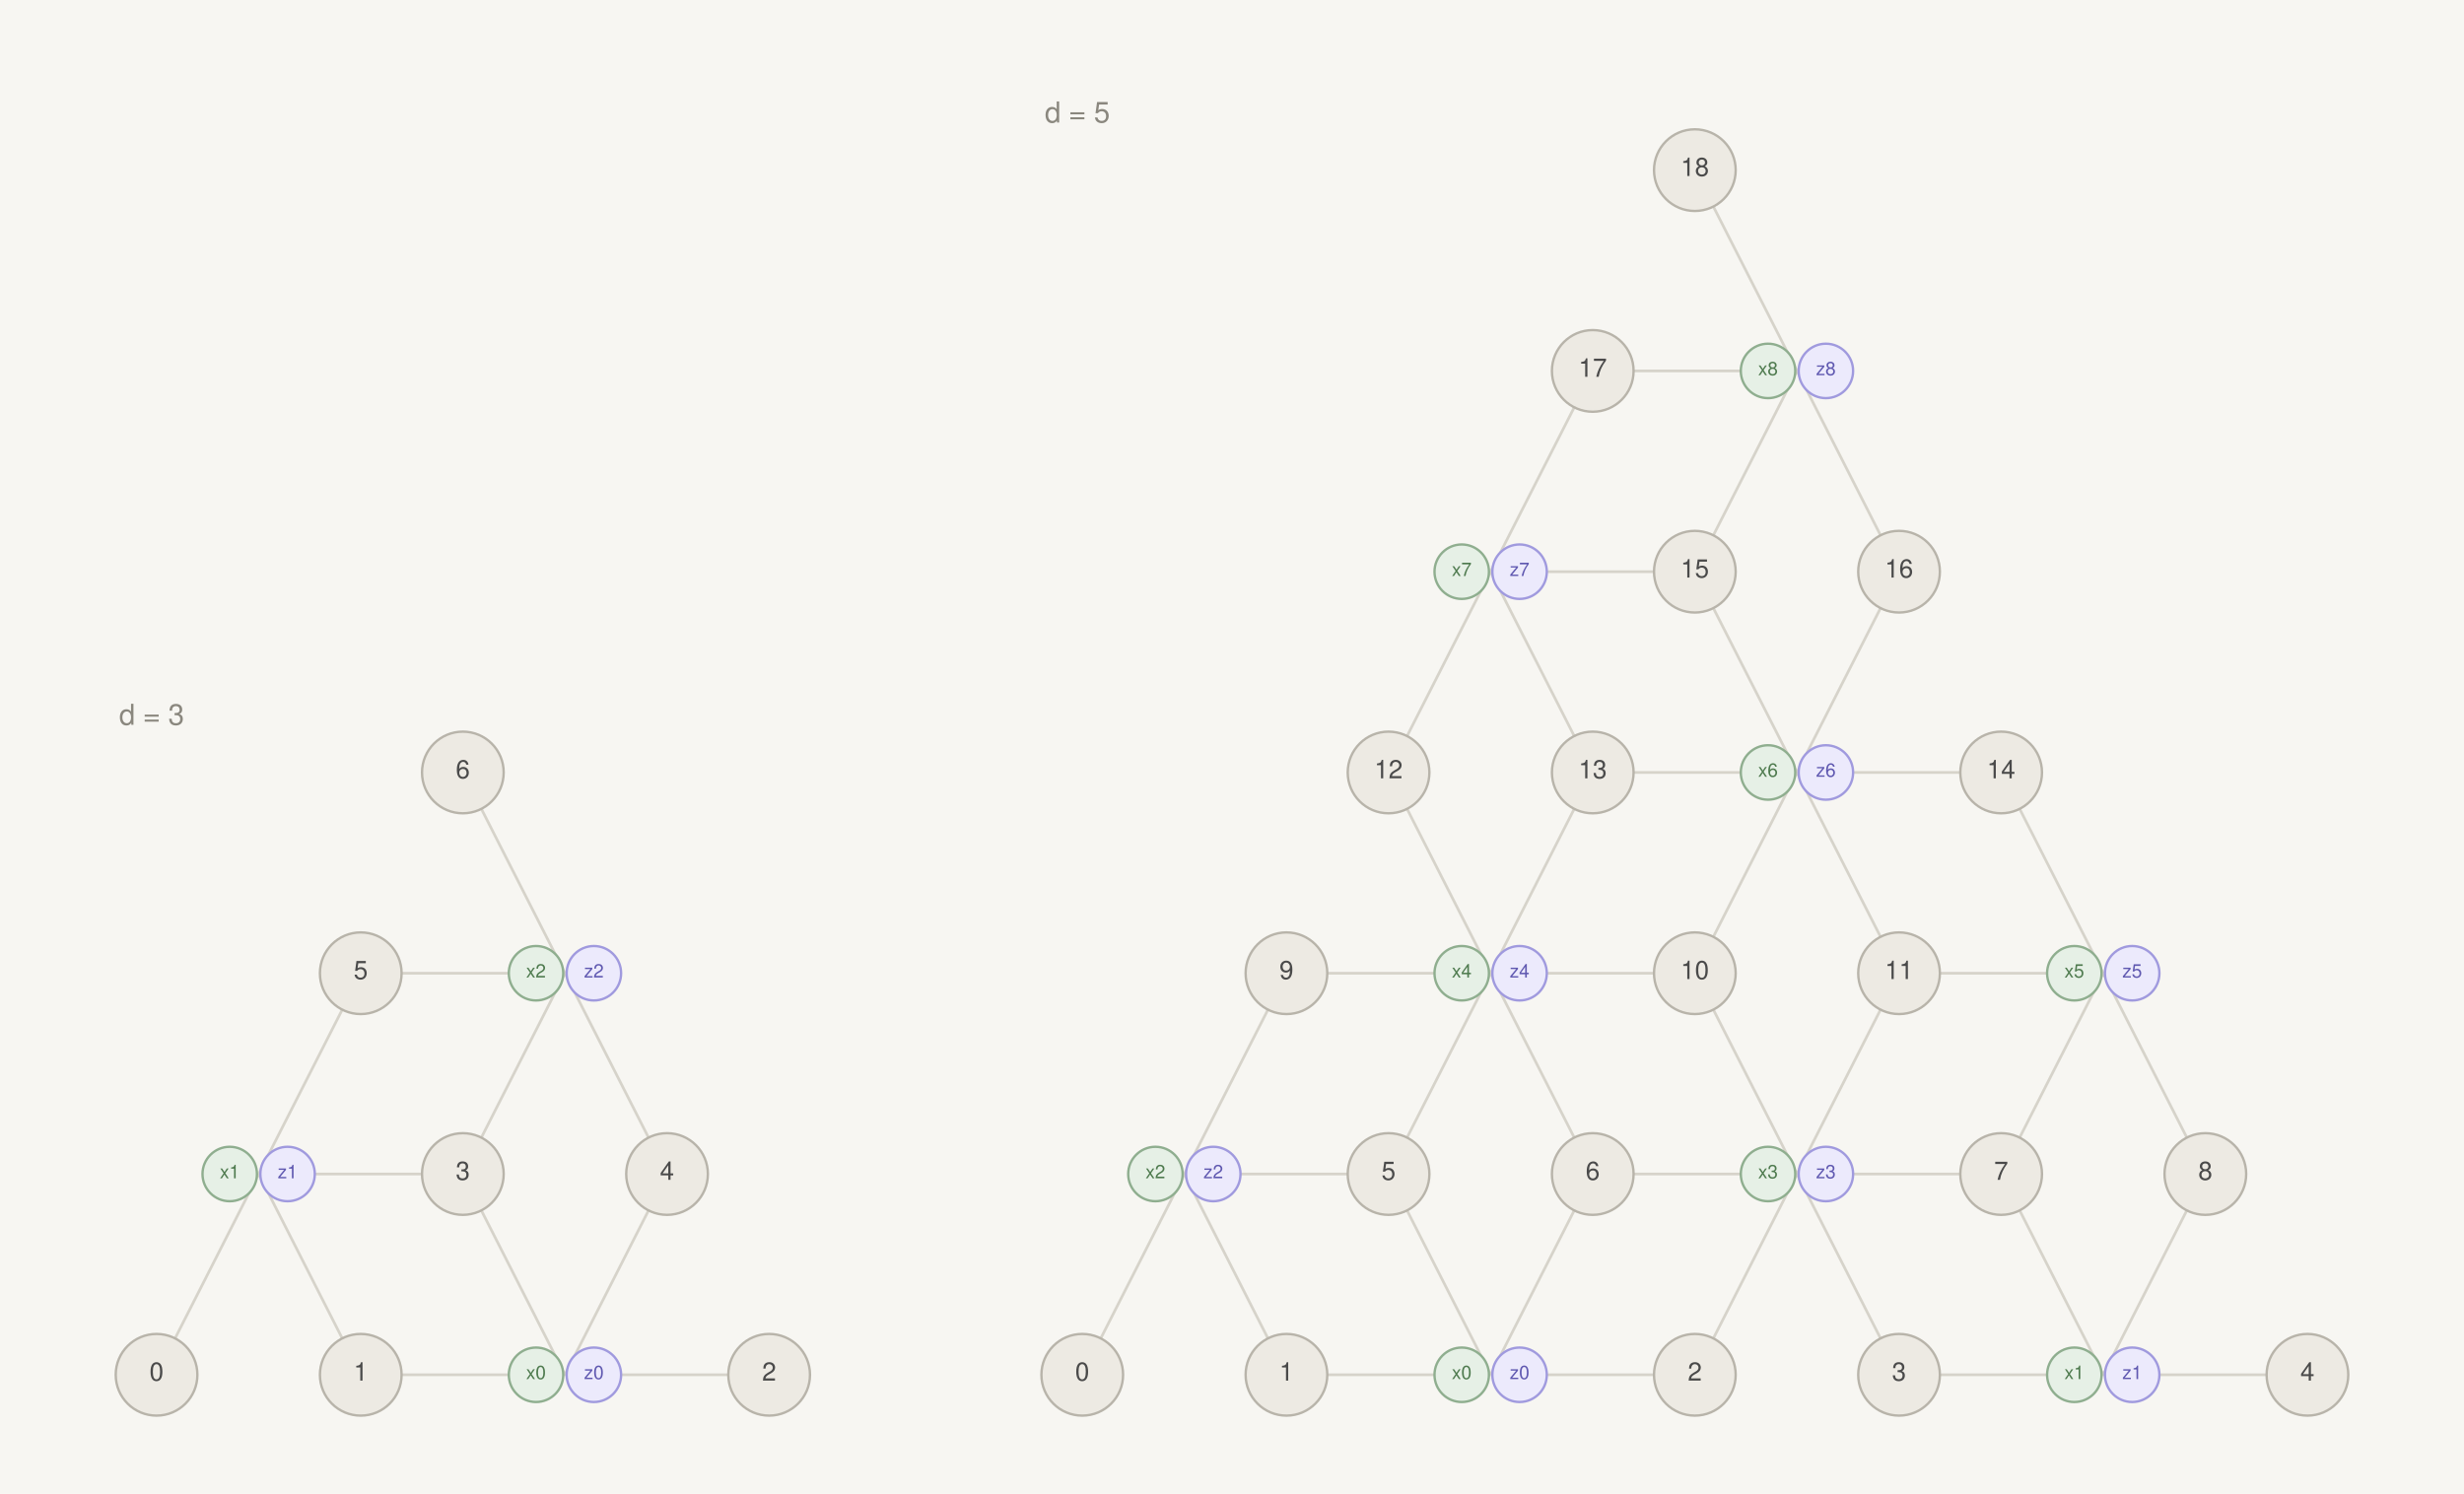
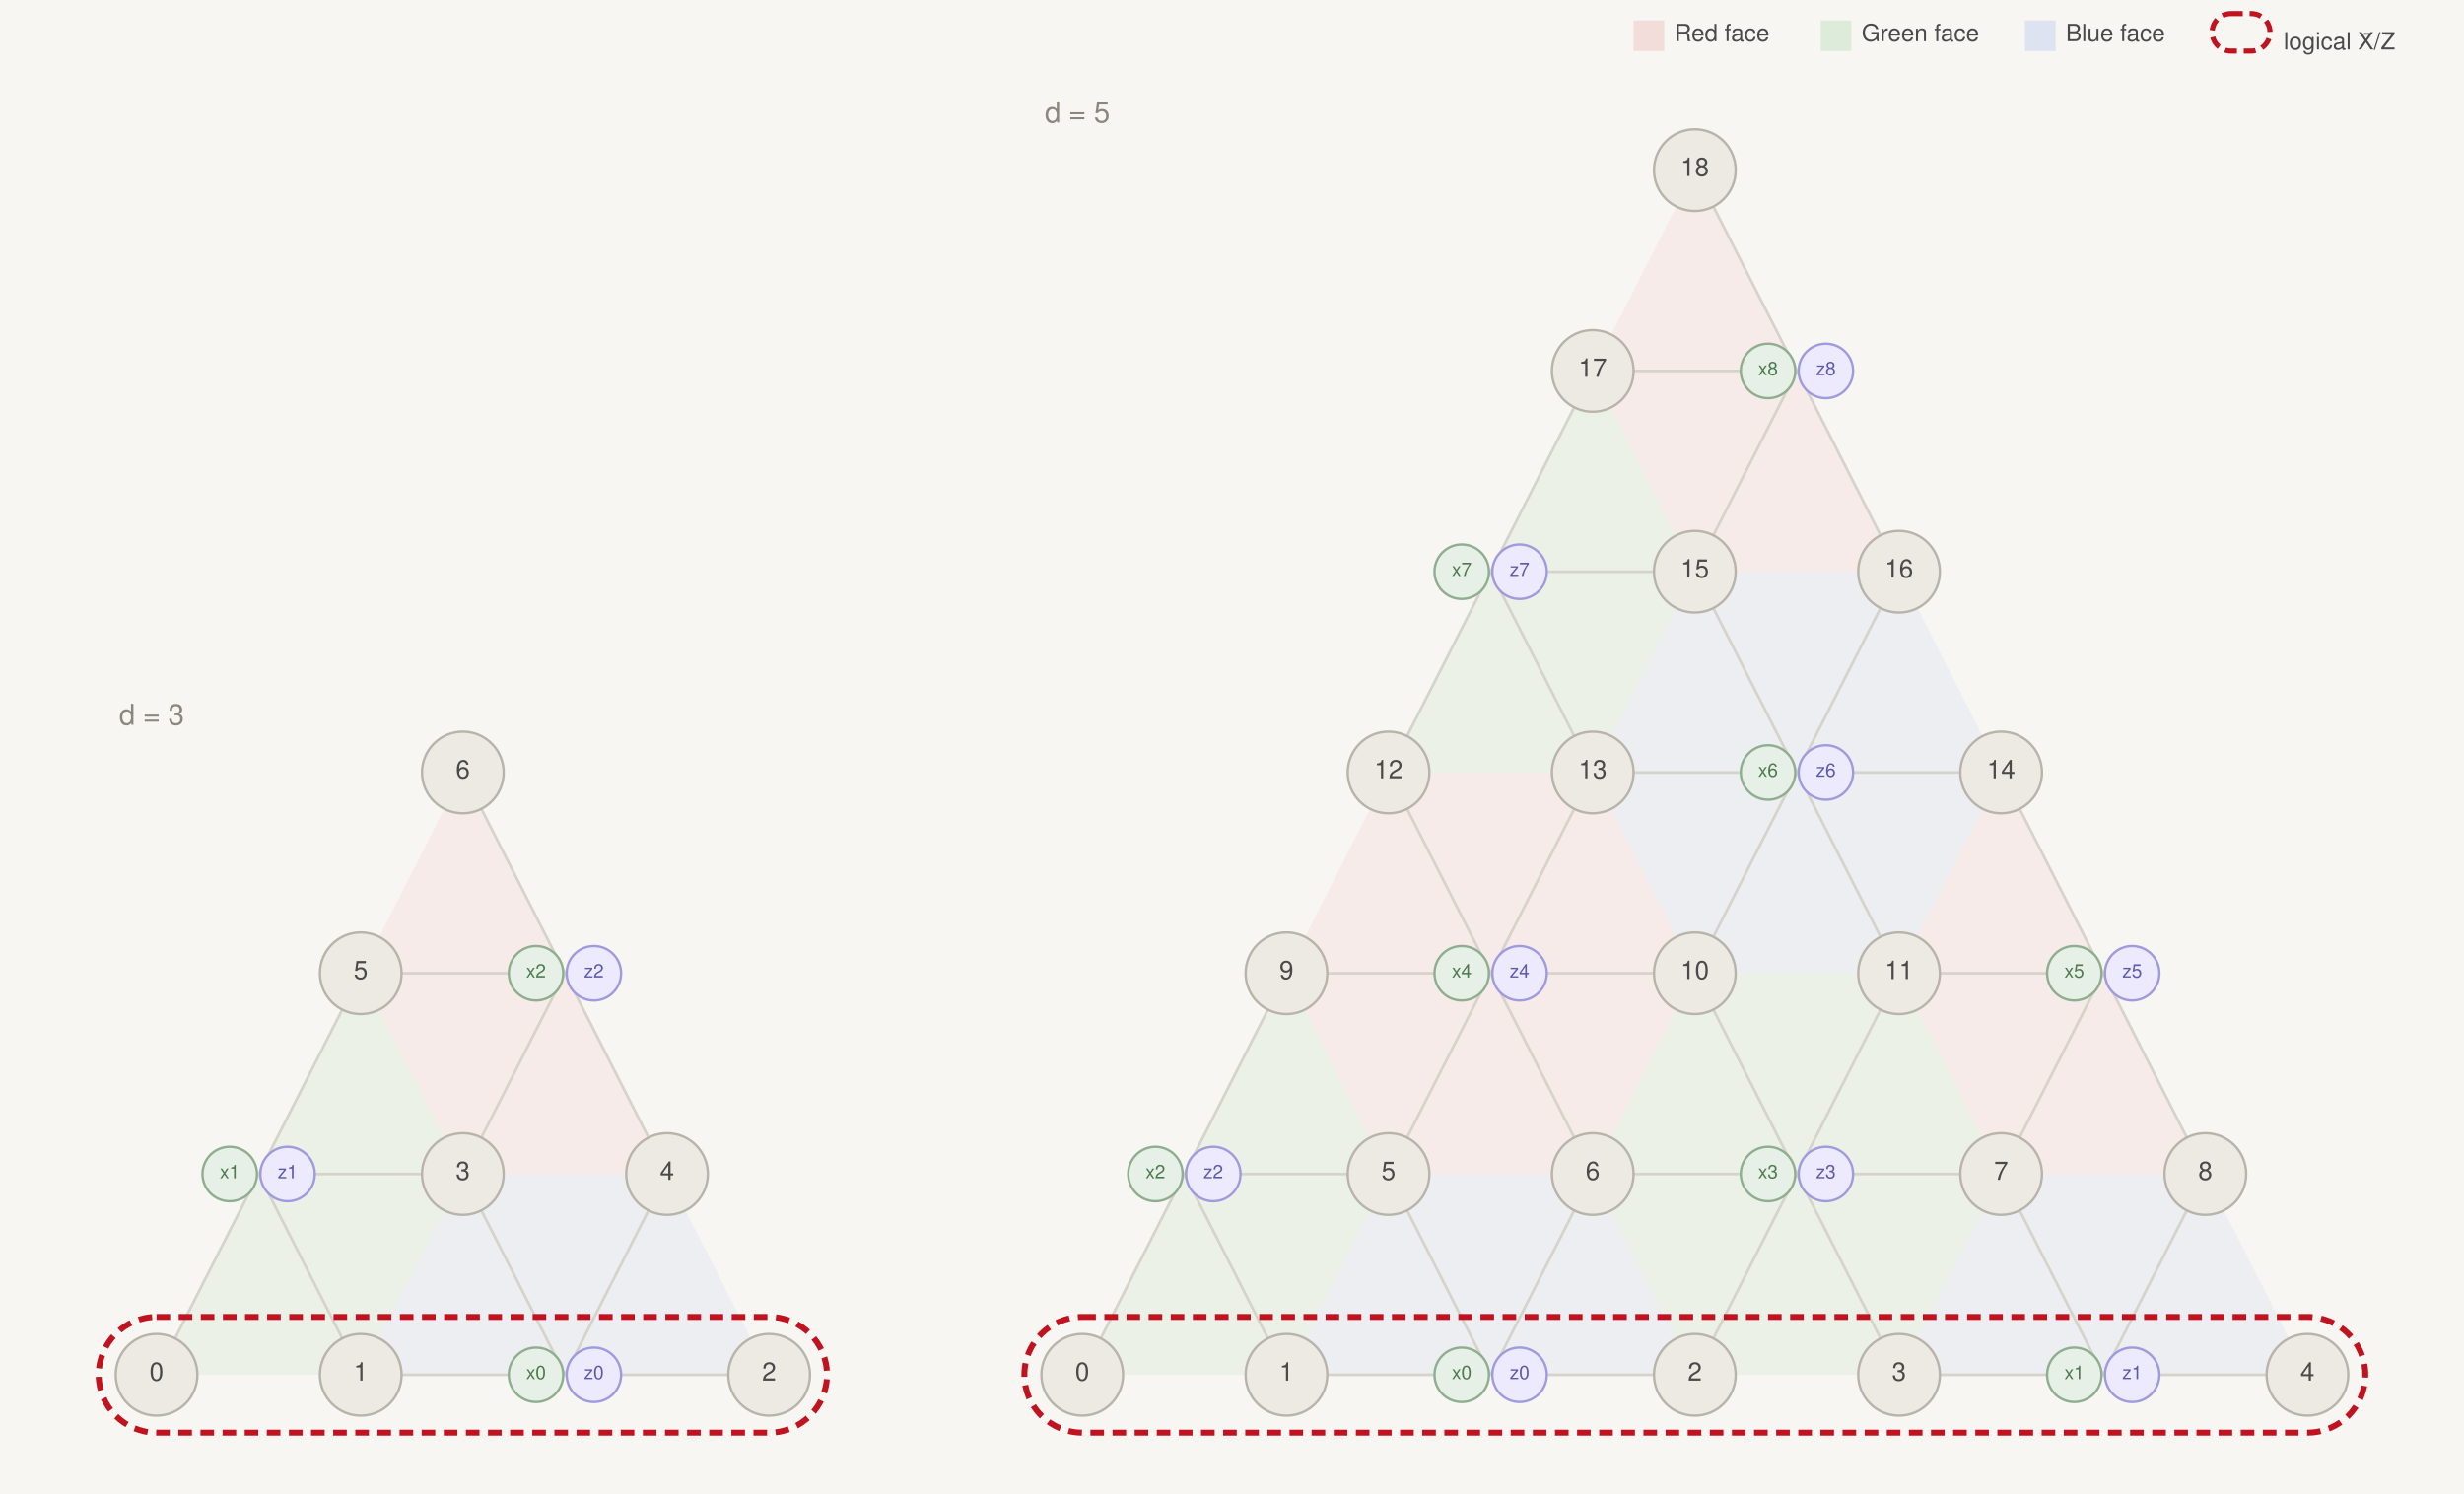
<svg xmlns="http://www.w3.org/2000/svg" width="1448" height="878" viewBox="0 0 1448 878" font-family="Helvetica, Arial, sans-serif">
  <rect width="1448" height="878" fill="#f7f6f2" />
  <text x="70.0" y="426.0" text-anchor="start" font-size="17" fill="#8a877e">d = 3</text>
  <g transform="translate(30,392)">
+     <polygon points="242.0,298.0 362.0,298.0 422.0,416.0 182.0,416.0" fill="#c4d1f0" fill-opacity="0.22" stroke="none" />
+     <polygon points="182.0,180.0 242.0,298.0 182.0,416.0 62.0,416.0" fill="#c4e0c4" fill-opacity="0.22" stroke="none" />
+     <polygon points="182.0,180.0 242.0,62.0 362.0,298.0 242.0,298.0" fill="#f0c4c4" fill-opacity="0.22" stroke="none" />
    <line x1="302.0" y1="416.0" x2="182.0" y2="416.0" stroke="#d6d3ca" stroke-width="1.6" />
    <line x1="302.0" y1="416.0" x2="422.0" y2="416.0" stroke="#d6d3ca" stroke-width="1.6" />
    <line x1="302.0" y1="416.0" x2="242.0" y2="298.0" stroke="#d6d3ca" stroke-width="1.6" />
    <line x1="302.0" y1="416.0" x2="362.0" y2="298.0" stroke="#d6d3ca" stroke-width="1.6" />
    <line x1="122.0" y1="298.0" x2="242.0" y2="298.0" stroke="#d6d3ca" stroke-width="1.6" />
    <line x1="122.0" y1="298.0" x2="62.0" y2="416.0" stroke="#d6d3ca" stroke-width="1.6" />
    <line x1="122.0" y1="298.0" x2="182.0" y2="416.0" stroke="#d6d3ca" stroke-width="1.6" />
    <line x1="122.0" y1="298.0" x2="182.0" y2="180.0" stroke="#d6d3ca" stroke-width="1.6" />
    <line x1="302.0" y1="180.0" x2="182.0" y2="180.0" stroke="#d6d3ca" stroke-width="1.6" />
    <line x1="302.0" y1="180.0" x2="242.0" y2="298.0" stroke="#d6d3ca" stroke-width="1.6" />
    <line x1="302.0" y1="180.0" x2="362.0" y2="298.0" stroke="#d6d3ca" stroke-width="1.6" />
    <line x1="302.0" y1="180.0" x2="242.0" y2="62.0" stroke="#d6d3ca" stroke-width="1.6" />
    <circle cx="62.0" cy="416.0" r="24" fill="#edeae3" stroke="#b8b4aa" stroke-width="1.4" />
    <text x="62.0" y="416.0" text-anchor="middle" dominant-baseline="central" font-size="15" fill="#4a4a4a">0</text>
    <circle cx="182.0" cy="416.0" r="24" fill="#edeae3" stroke="#b8b4aa" stroke-width="1.4" />
    <text x="182.0" y="416.0" text-anchor="middle" dominant-baseline="central" font-size="15" fill="#4a4a4a">1</text>
    <circle cx="422.0" cy="416.0" r="24" fill="#edeae3" stroke="#b8b4aa" stroke-width="1.4" />
    <text x="422.0" y="416.0" text-anchor="middle" dominant-baseline="central" font-size="15" fill="#4a4a4a">2</text>
    <circle cx="242.0" cy="298.0" r="24" fill="#edeae3" stroke="#b8b4aa" stroke-width="1.4" />
    <text x="242.0" y="298.0" text-anchor="middle" dominant-baseline="central" font-size="15" fill="#4a4a4a">3</text>
    <circle cx="362.0" cy="298.0" r="24" fill="#edeae3" stroke="#b8b4aa" stroke-width="1.4" />
    <text x="362.0" y="298.0" text-anchor="middle" dominant-baseline="central" font-size="15" fill="#4a4a4a">4</text>
    <circle cx="182.0" cy="180.0" r="24" fill="#edeae3" stroke="#b8b4aa" stroke-width="1.4" />
    <text x="182.0" y="180.0" text-anchor="middle" dominant-baseline="central" font-size="15" fill="#4a4a4a">5</text>
    <circle cx="242.0" cy="62.0" r="24" fill="#edeae3" stroke="#b8b4aa" stroke-width="1.4" />
    <text x="242.0" y="62.0" text-anchor="middle" dominant-baseline="central" font-size="15" fill="#4a4a4a">6</text>
    <circle cx="285.0" cy="416.0" r="16" fill="#e6f0e6" stroke="#8fae8f" stroke-width="1.4" />
    <text x="285.0" y="416.0" text-anchor="middle" dominant-baseline="central" font-size="11" fill="#4e7a4e">x0</text>
    <circle cx="319.0" cy="416.0" r="16" fill="#eceafc" stroke="#a09ade" stroke-width="1.4" />
    <text x="319.0" y="416.0" text-anchor="middle" dominant-baseline="central" font-size="11" fill="#5f58b0">z0</text>
    <circle cx="105.0" cy="298.0" r="16" fill="#e6f0e6" stroke="#8fae8f" stroke-width="1.4" />
    <text x="105.0" y="298.0" text-anchor="middle" dominant-baseline="central" font-size="11" fill="#4e7a4e">x1</text>
    <circle cx="139.0" cy="298.0" r="16" fill="#eceafc" stroke="#a09ade" stroke-width="1.4" />
    <text x="139.0" y="298.0" text-anchor="middle" dominant-baseline="central" font-size="11" fill="#5f58b0">z1</text>
    <circle cx="285.0" cy="180.0" r="16" fill="#e6f0e6" stroke="#8fae8f" stroke-width="1.4" />
    <text x="285.0" y="180.0" text-anchor="middle" dominant-baseline="central" font-size="11" fill="#4e7a4e">x2</text>
    <circle cx="319.0" cy="180.0" r="16" fill="#eceafc" stroke="#a09ade" stroke-width="1.4" />
    <text x="319.0" y="180.0" text-anchor="middle" dominant-baseline="central" font-size="11" fill="#5f58b0">z2</text>
+     <rect x="28.0" y="382.0" width="428.0" height="68" rx="34" ry="34" fill="none" stroke="#c1121f" stroke-width="3.5" stroke-dasharray="8 5" />
  </g>
  <text x="614.0" y="72.0" text-anchor="start" font-size="17" fill="#8a877e">d = 5</text>
  <g transform="translate(574,38)">
+     <polygon points="242.0,652.0 362.0,652.0 422.0,770.0 182.0,770.0" fill="#c4d1f0" fill-opacity="0.22" stroke="none" />
+     <polygon points="602.0,652.0 722.0,652.0 782.0,770.0 542.0,770.0" fill="#c4d1f0" fill-opacity="0.22" stroke="none" />
+     <polygon points="182.0,534.0 242.0,652.0 182.0,770.0 62.0,770.0" fill="#c4e0c4" fill-opacity="0.22" stroke="none" />
+     <polygon points="422.0,534.0 542.0,534.0 602.0,652.0 542.0,770.0 422.0,770.0 362.0,652.0" fill="#c4e0c4" fill-opacity="0.22" stroke="none" />
+     <polygon points="242.0,416.0 362.0,416.0 422.0,534.0 362.0,652.0 242.0,652.0 182.0,534.0" fill="#f0c4c4" fill-opacity="0.22" stroke="none" />
+     <polygon points="542.0,534.0 602.0,416.0 722.0,652.0 602.0,652.0" fill="#f0c4c4" fill-opacity="0.22" stroke="none" />
+     <polygon points="422.0,298.0 542.0,298.0 602.0,416.0 542.0,534.0 422.0,534.0 362.0,416.0" fill="#c4d1f0" fill-opacity="0.22" stroke="none" />
+     <polygon points="362.0,180.0 422.0,298.0 362.0,416.0 242.0,416.0" fill="#c4e0c4" fill-opacity="0.22" stroke="none" />
+     <polygon points="362.0,180.0 422.0,62.0 542.0,298.0 422.0,298.0" fill="#f0c4c4" fill-opacity="0.22" stroke="none" />
    <line x1="302.0" y1="770.0" x2="182.0" y2="770.0" stroke="#d6d3ca" stroke-width="1.6" />
    <line x1="302.0" y1="770.0" x2="422.0" y2="770.0" stroke="#d6d3ca" stroke-width="1.6" />
    <line x1="302.0" y1="770.0" x2="242.0" y2="652.0" stroke="#d6d3ca" stroke-width="1.6" />
    <line x1="302.0" y1="770.0" x2="362.0" y2="652.0" stroke="#d6d3ca" stroke-width="1.6" />
    <line x1="662.0" y1="770.0" x2="542.0" y2="770.0" stroke="#d6d3ca" stroke-width="1.6" />
    <line x1="662.0" y1="770.0" x2="782.0" y2="770.0" stroke="#d6d3ca" stroke-width="1.6" />
    <line x1="662.0" y1="770.0" x2="602.0" y2="652.0" stroke="#d6d3ca" stroke-width="1.6" />
    <line x1="662.0" y1="770.0" x2="722.0" y2="652.0" stroke="#d6d3ca" stroke-width="1.6" />
    <line x1="122.0" y1="652.0" x2="242.0" y2="652.0" stroke="#d6d3ca" stroke-width="1.6" />
    <line x1="122.0" y1="652.0" x2="62.0" y2="770.0" stroke="#d6d3ca" stroke-width="1.6" />
    <line x1="122.0" y1="652.0" x2="182.0" y2="770.0" stroke="#d6d3ca" stroke-width="1.6" />
    <line x1="122.0" y1="652.0" x2="182.0" y2="534.0" stroke="#d6d3ca" stroke-width="1.6" />
    <line x1="482.0" y1="652.0" x2="362.0" y2="652.0" stroke="#d6d3ca" stroke-width="1.6" />
    <line x1="482.0" y1="652.0" x2="602.0" y2="652.0" stroke="#d6d3ca" stroke-width="1.6" />
    <line x1="482.0" y1="652.0" x2="422.0" y2="770.0" stroke="#d6d3ca" stroke-width="1.6" />
    <line x1="482.0" y1="652.0" x2="542.0" y2="770.0" stroke="#d6d3ca" stroke-width="1.6" />
    <line x1="482.0" y1="652.0" x2="422.0" y2="534.0" stroke="#d6d3ca" stroke-width="1.6" />
    <line x1="482.0" y1="652.0" x2="542.0" y2="534.0" stroke="#d6d3ca" stroke-width="1.6" />
    <line x1="302.0" y1="534.0" x2="182.0" y2="534.0" stroke="#d6d3ca" stroke-width="1.6" />
    <line x1="302.0" y1="534.0" x2="422.0" y2="534.0" stroke="#d6d3ca" stroke-width="1.6" />
    <line x1="302.0" y1="534.0" x2="242.0" y2="652.0" stroke="#d6d3ca" stroke-width="1.6" />
    <line x1="302.0" y1="534.0" x2="362.0" y2="652.0" stroke="#d6d3ca" stroke-width="1.6" />
    <line x1="302.0" y1="534.0" x2="242.0" y2="416.0" stroke="#d6d3ca" stroke-width="1.6" />
    <line x1="302.0" y1="534.0" x2="362.0" y2="416.0" stroke="#d6d3ca" stroke-width="1.6" />
    <line x1="662.0" y1="534.0" x2="542.0" y2="534.0" stroke="#d6d3ca" stroke-width="1.6" />
    <line x1="662.0" y1="534.0" x2="602.0" y2="652.0" stroke="#d6d3ca" stroke-width="1.6" />
    <line x1="662.0" y1="534.0" x2="722.0" y2="652.0" stroke="#d6d3ca" stroke-width="1.6" />
    <line x1="662.0" y1="534.0" x2="602.0" y2="416.0" stroke="#d6d3ca" stroke-width="1.6" />
    <line x1="482.0" y1="416.0" x2="362.0" y2="416.0" stroke="#d6d3ca" stroke-width="1.6" />
    <line x1="482.0" y1="416.0" x2="602.0" y2="416.0" stroke="#d6d3ca" stroke-width="1.6" />
    <line x1="482.0" y1="416.0" x2="422.0" y2="534.0" stroke="#d6d3ca" stroke-width="1.6" />
    <line x1="482.0" y1="416.0" x2="542.0" y2="534.0" stroke="#d6d3ca" stroke-width="1.6" />
    <line x1="482.0" y1="416.0" x2="422.0" y2="298.0" stroke="#d6d3ca" stroke-width="1.6" />
    <line x1="482.0" y1="416.0" x2="542.0" y2="298.0" stroke="#d6d3ca" stroke-width="1.6" />
    <line x1="302.0" y1="298.0" x2="422.0" y2="298.0" stroke="#d6d3ca" stroke-width="1.6" />
    <line x1="302.0" y1="298.0" x2="242.0" y2="416.0" stroke="#d6d3ca" stroke-width="1.6" />
    <line x1="302.0" y1="298.0" x2="362.0" y2="416.0" stroke="#d6d3ca" stroke-width="1.6" />
    <line x1="302.0" y1="298.0" x2="362.0" y2="180.0" stroke="#d6d3ca" stroke-width="1.6" />
    <line x1="482.0" y1="180.0" x2="362.0" y2="180.0" stroke="#d6d3ca" stroke-width="1.6" />
    <line x1="482.0" y1="180.0" x2="422.0" y2="298.0" stroke="#d6d3ca" stroke-width="1.6" />
    <line x1="482.0" y1="180.0" x2="542.0" y2="298.0" stroke="#d6d3ca" stroke-width="1.6" />
    <line x1="482.0" y1="180.0" x2="422.0" y2="62.0" stroke="#d6d3ca" stroke-width="1.6" />
    <circle cx="62.0" cy="770.0" r="24" fill="#edeae3" stroke="#b8b4aa" stroke-width="1.4" />
    <text x="62.0" y="770.0" text-anchor="middle" dominant-baseline="central" font-size="15" fill="#4a4a4a">0</text>
    <circle cx="182.0" cy="770.0" r="24" fill="#edeae3" stroke="#b8b4aa" stroke-width="1.4" />
    <text x="182.0" y="770.0" text-anchor="middle" dominant-baseline="central" font-size="15" fill="#4a4a4a">1</text>
    <circle cx="422.0" cy="770.0" r="24" fill="#edeae3" stroke="#b8b4aa" stroke-width="1.4" />
    <text x="422.0" y="770.0" text-anchor="middle" dominant-baseline="central" font-size="15" fill="#4a4a4a">2</text>
    <circle cx="542.0" cy="770.0" r="24" fill="#edeae3" stroke="#b8b4aa" stroke-width="1.4" />
    <text x="542.0" y="770.0" text-anchor="middle" dominant-baseline="central" font-size="15" fill="#4a4a4a">3</text>
    <circle cx="782.0" cy="770.0" r="24" fill="#edeae3" stroke="#b8b4aa" stroke-width="1.4" />
    <text x="782.0" y="770.0" text-anchor="middle" dominant-baseline="central" font-size="15" fill="#4a4a4a">4</text>
    <circle cx="242.0" cy="652.0" r="24" fill="#edeae3" stroke="#b8b4aa" stroke-width="1.4" />
    <text x="242.0" y="652.0" text-anchor="middle" dominant-baseline="central" font-size="15" fill="#4a4a4a">5</text>
    <circle cx="362.0" cy="652.0" r="24" fill="#edeae3" stroke="#b8b4aa" stroke-width="1.4" />
    <text x="362.0" y="652.0" text-anchor="middle" dominant-baseline="central" font-size="15" fill="#4a4a4a">6</text>
    <circle cx="602.0" cy="652.0" r="24" fill="#edeae3" stroke="#b8b4aa" stroke-width="1.4" />
    <text x="602.0" y="652.0" text-anchor="middle" dominant-baseline="central" font-size="15" fill="#4a4a4a">7</text>
    <circle cx="722.0" cy="652.0" r="24" fill="#edeae3" stroke="#b8b4aa" stroke-width="1.4" />
    <text x="722.0" y="652.0" text-anchor="middle" dominant-baseline="central" font-size="15" fill="#4a4a4a">8</text>
    <circle cx="182.0" cy="534.0" r="24" fill="#edeae3" stroke="#b8b4aa" stroke-width="1.4" />
    <text x="182.0" y="534.0" text-anchor="middle" dominant-baseline="central" font-size="15" fill="#4a4a4a">9</text>
    <circle cx="422.0" cy="534.0" r="24" fill="#edeae3" stroke="#b8b4aa" stroke-width="1.4" />
    <text x="422.0" y="534.0" text-anchor="middle" dominant-baseline="central" font-size="15" fill="#4a4a4a">10</text>
    <circle cx="542.0" cy="534.0" r="24" fill="#edeae3" stroke="#b8b4aa" stroke-width="1.4" />
    <text x="542.0" y="534.0" text-anchor="middle" dominant-baseline="central" font-size="15" fill="#4a4a4a">11</text>
    <circle cx="242.0" cy="416.0" r="24" fill="#edeae3" stroke="#b8b4aa" stroke-width="1.4" />
    <text x="242.0" y="416.0" text-anchor="middle" dominant-baseline="central" font-size="15" fill="#4a4a4a">12</text>
    <circle cx="362.0" cy="416.0" r="24" fill="#edeae3" stroke="#b8b4aa" stroke-width="1.4" />
    <text x="362.0" y="416.0" text-anchor="middle" dominant-baseline="central" font-size="15" fill="#4a4a4a">13</text>
    <circle cx="602.0" cy="416.0" r="24" fill="#edeae3" stroke="#b8b4aa" stroke-width="1.4" />
    <text x="602.0" y="416.0" text-anchor="middle" dominant-baseline="central" font-size="15" fill="#4a4a4a">14</text>
    <circle cx="422.0" cy="298.0" r="24" fill="#edeae3" stroke="#b8b4aa" stroke-width="1.4" />
    <text x="422.0" y="298.0" text-anchor="middle" dominant-baseline="central" font-size="15" fill="#4a4a4a">15</text>
    <circle cx="542.0" cy="298.0" r="24" fill="#edeae3" stroke="#b8b4aa" stroke-width="1.4" />
    <text x="542.0" y="298.0" text-anchor="middle" dominant-baseline="central" font-size="15" fill="#4a4a4a">16</text>
    <circle cx="362.0" cy="180.0" r="24" fill="#edeae3" stroke="#b8b4aa" stroke-width="1.4" />
    <text x="362.0" y="180.0" text-anchor="middle" dominant-baseline="central" font-size="15" fill="#4a4a4a">17</text>
    <circle cx="422.0" cy="62.0" r="24" fill="#edeae3" stroke="#b8b4aa" stroke-width="1.4" />
    <text x="422.0" y="62.0" text-anchor="middle" dominant-baseline="central" font-size="15" fill="#4a4a4a">18</text>
    <circle cx="285.0" cy="770.0" r="16" fill="#e6f0e6" stroke="#8fae8f" stroke-width="1.4" />
    <text x="285.0" y="770.0" text-anchor="middle" dominant-baseline="central" font-size="11" fill="#4e7a4e">x0</text>
    <circle cx="319.0" cy="770.0" r="16" fill="#eceafc" stroke="#a09ade" stroke-width="1.4" />
    <text x="319.0" y="770.0" text-anchor="middle" dominant-baseline="central" font-size="11" fill="#5f58b0">z0</text>
    <circle cx="645.0" cy="770.0" r="16" fill="#e6f0e6" stroke="#8fae8f" stroke-width="1.4" />
    <text x="645.0" y="770.0" text-anchor="middle" dominant-baseline="central" font-size="11" fill="#4e7a4e">x1</text>
    <circle cx="679.0" cy="770.0" r="16" fill="#eceafc" stroke="#a09ade" stroke-width="1.4" />
    <text x="679.0" y="770.0" text-anchor="middle" dominant-baseline="central" font-size="11" fill="#5f58b0">z1</text>
    <circle cx="105.0" cy="652.0" r="16" fill="#e6f0e6" stroke="#8fae8f" stroke-width="1.4" />
    <text x="105.0" y="652.0" text-anchor="middle" dominant-baseline="central" font-size="11" fill="#4e7a4e">x2</text>
    <circle cx="139.0" cy="652.0" r="16" fill="#eceafc" stroke="#a09ade" stroke-width="1.4" />
    <text x="139.0" y="652.0" text-anchor="middle" dominant-baseline="central" font-size="11" fill="#5f58b0">z2</text>
    <circle cx="465.0" cy="652.0" r="16" fill="#e6f0e6" stroke="#8fae8f" stroke-width="1.4" />
    <text x="465.0" y="652.0" text-anchor="middle" dominant-baseline="central" font-size="11" fill="#4e7a4e">x3</text>
    <circle cx="499.0" cy="652.0" r="16" fill="#eceafc" stroke="#a09ade" stroke-width="1.4" />
    <text x="499.0" y="652.0" text-anchor="middle" dominant-baseline="central" font-size="11" fill="#5f58b0">z3</text>
    <circle cx="285.0" cy="534.0" r="16" fill="#e6f0e6" stroke="#8fae8f" stroke-width="1.4" />
    <text x="285.0" y="534.0" text-anchor="middle" dominant-baseline="central" font-size="11" fill="#4e7a4e">x4</text>
    <circle cx="319.0" cy="534.0" r="16" fill="#eceafc" stroke="#a09ade" stroke-width="1.4" />
    <text x="319.0" y="534.0" text-anchor="middle" dominant-baseline="central" font-size="11" fill="#5f58b0">z4</text>
    <circle cx="645.0" cy="534.0" r="16" fill="#e6f0e6" stroke="#8fae8f" stroke-width="1.4" />
    <text x="645.0" y="534.0" text-anchor="middle" dominant-baseline="central" font-size="11" fill="#4e7a4e">x5</text>
    <circle cx="679.0" cy="534.0" r="16" fill="#eceafc" stroke="#a09ade" stroke-width="1.4" />
    <text x="679.0" y="534.0" text-anchor="middle" dominant-baseline="central" font-size="11" fill="#5f58b0">z5</text>
    <circle cx="465.0" cy="416.0" r="16" fill="#e6f0e6" stroke="#8fae8f" stroke-width="1.4" />
    <text x="465.0" y="416.0" text-anchor="middle" dominant-baseline="central" font-size="11" fill="#4e7a4e">x6</text>
    <circle cx="499.0" cy="416.0" r="16" fill="#eceafc" stroke="#a09ade" stroke-width="1.4" />
    <text x="499.0" y="416.0" text-anchor="middle" dominant-baseline="central" font-size="11" fill="#5f58b0">z6</text>
    <circle cx="285.0" cy="298.0" r="16" fill="#e6f0e6" stroke="#8fae8f" stroke-width="1.4" />
    <text x="285.0" y="298.0" text-anchor="middle" dominant-baseline="central" font-size="11" fill="#4e7a4e">x7</text>
    <circle cx="319.0" cy="298.0" r="16" fill="#eceafc" stroke="#a09ade" stroke-width="1.4" />
    <text x="319.0" y="298.0" text-anchor="middle" dominant-baseline="central" font-size="11" fill="#5f58b0">z7</text>
    <circle cx="465.0" cy="180.0" r="16" fill="#e6f0e6" stroke="#8fae8f" stroke-width="1.4" />
    <text x="465.0" y="180.0" text-anchor="middle" dominant-baseline="central" font-size="11" fill="#4e7a4e">x8</text>
    <circle cx="499.0" cy="180.0" r="16" fill="#eceafc" stroke="#a09ade" stroke-width="1.4" />
    <text x="499.0" y="180.0" text-anchor="middle" dominant-baseline="central" font-size="11" fill="#5f58b0">z8</text>
+     <rect x="28.0" y="736.0" width="788.0" height="68" rx="34" ry="34" fill="none" stroke="#c1121f" stroke-width="3.5" stroke-dasharray="8 5" />
+   </g>
+   <g font-size="14" fill="#4a4a4a">
+     <rect x="960" y="12" width="18" height="18" fill="#f0c4c4" fill-opacity="0.5" />
+     <text x="984" y="21" dominant-baseline="central">Red face</text>
+     <rect x="1070" y="12" width="18" height="18" fill="#c4e0c4" fill-opacity="0.5" />
+     <text x="1094" y="21" dominant-baseline="central">Green face</text>
+     <rect x="1190" y="12" width="18" height="18" fill="#c4d1f0" fill-opacity="0.5" />
+     <text x="1214" y="21" dominant-baseline="central">Blue face</text>
+     <rect x="1300" y="8" width="34" height="22" rx="11" ry="11" fill="none" stroke="#c1121f" stroke-width="3" stroke-dasharray="7 4" />
+     <text x="1342" y="20" dominant-baseline="central">logical X̄/Z̄</text>
  </g>
</svg>
